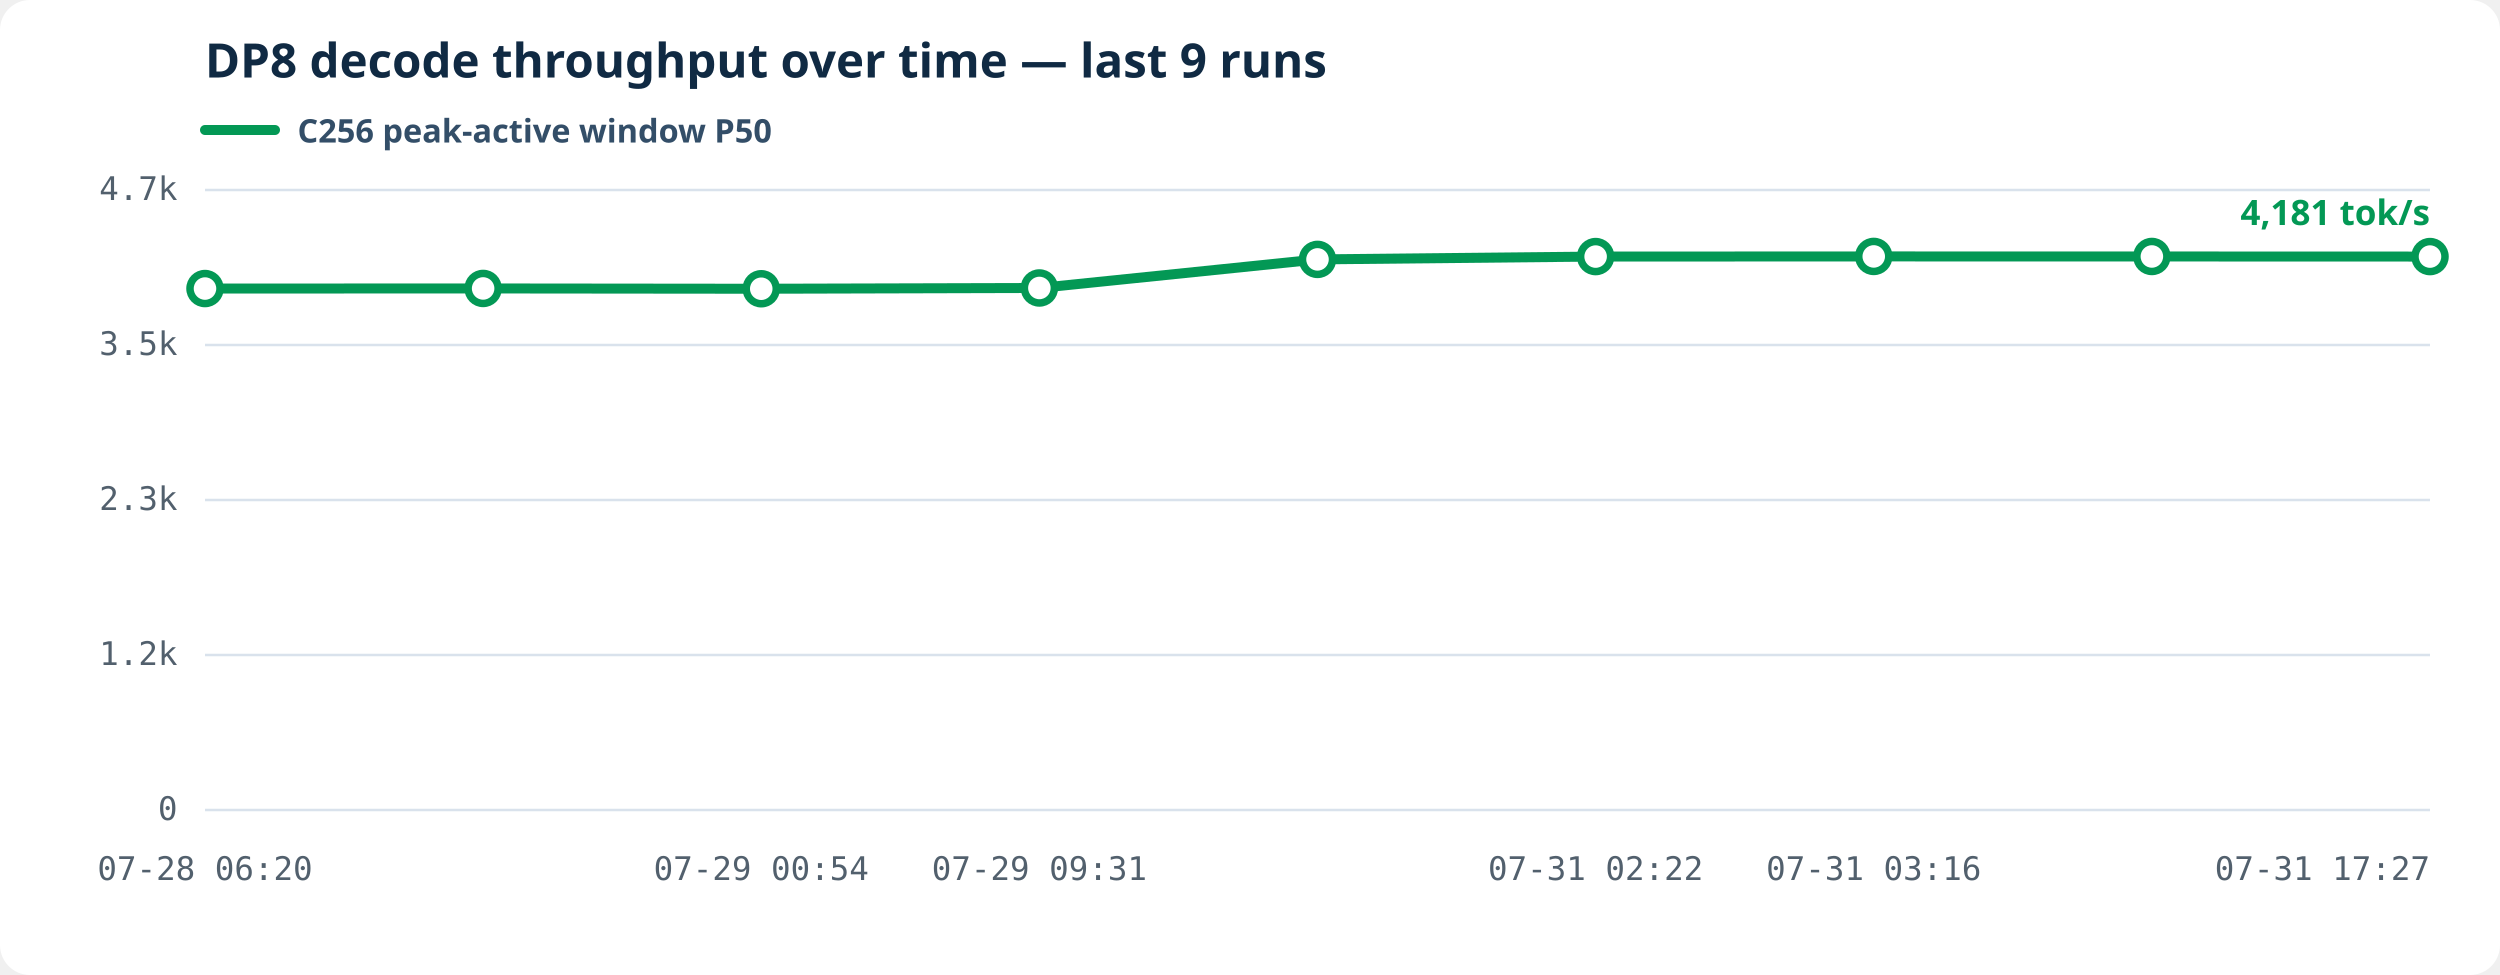
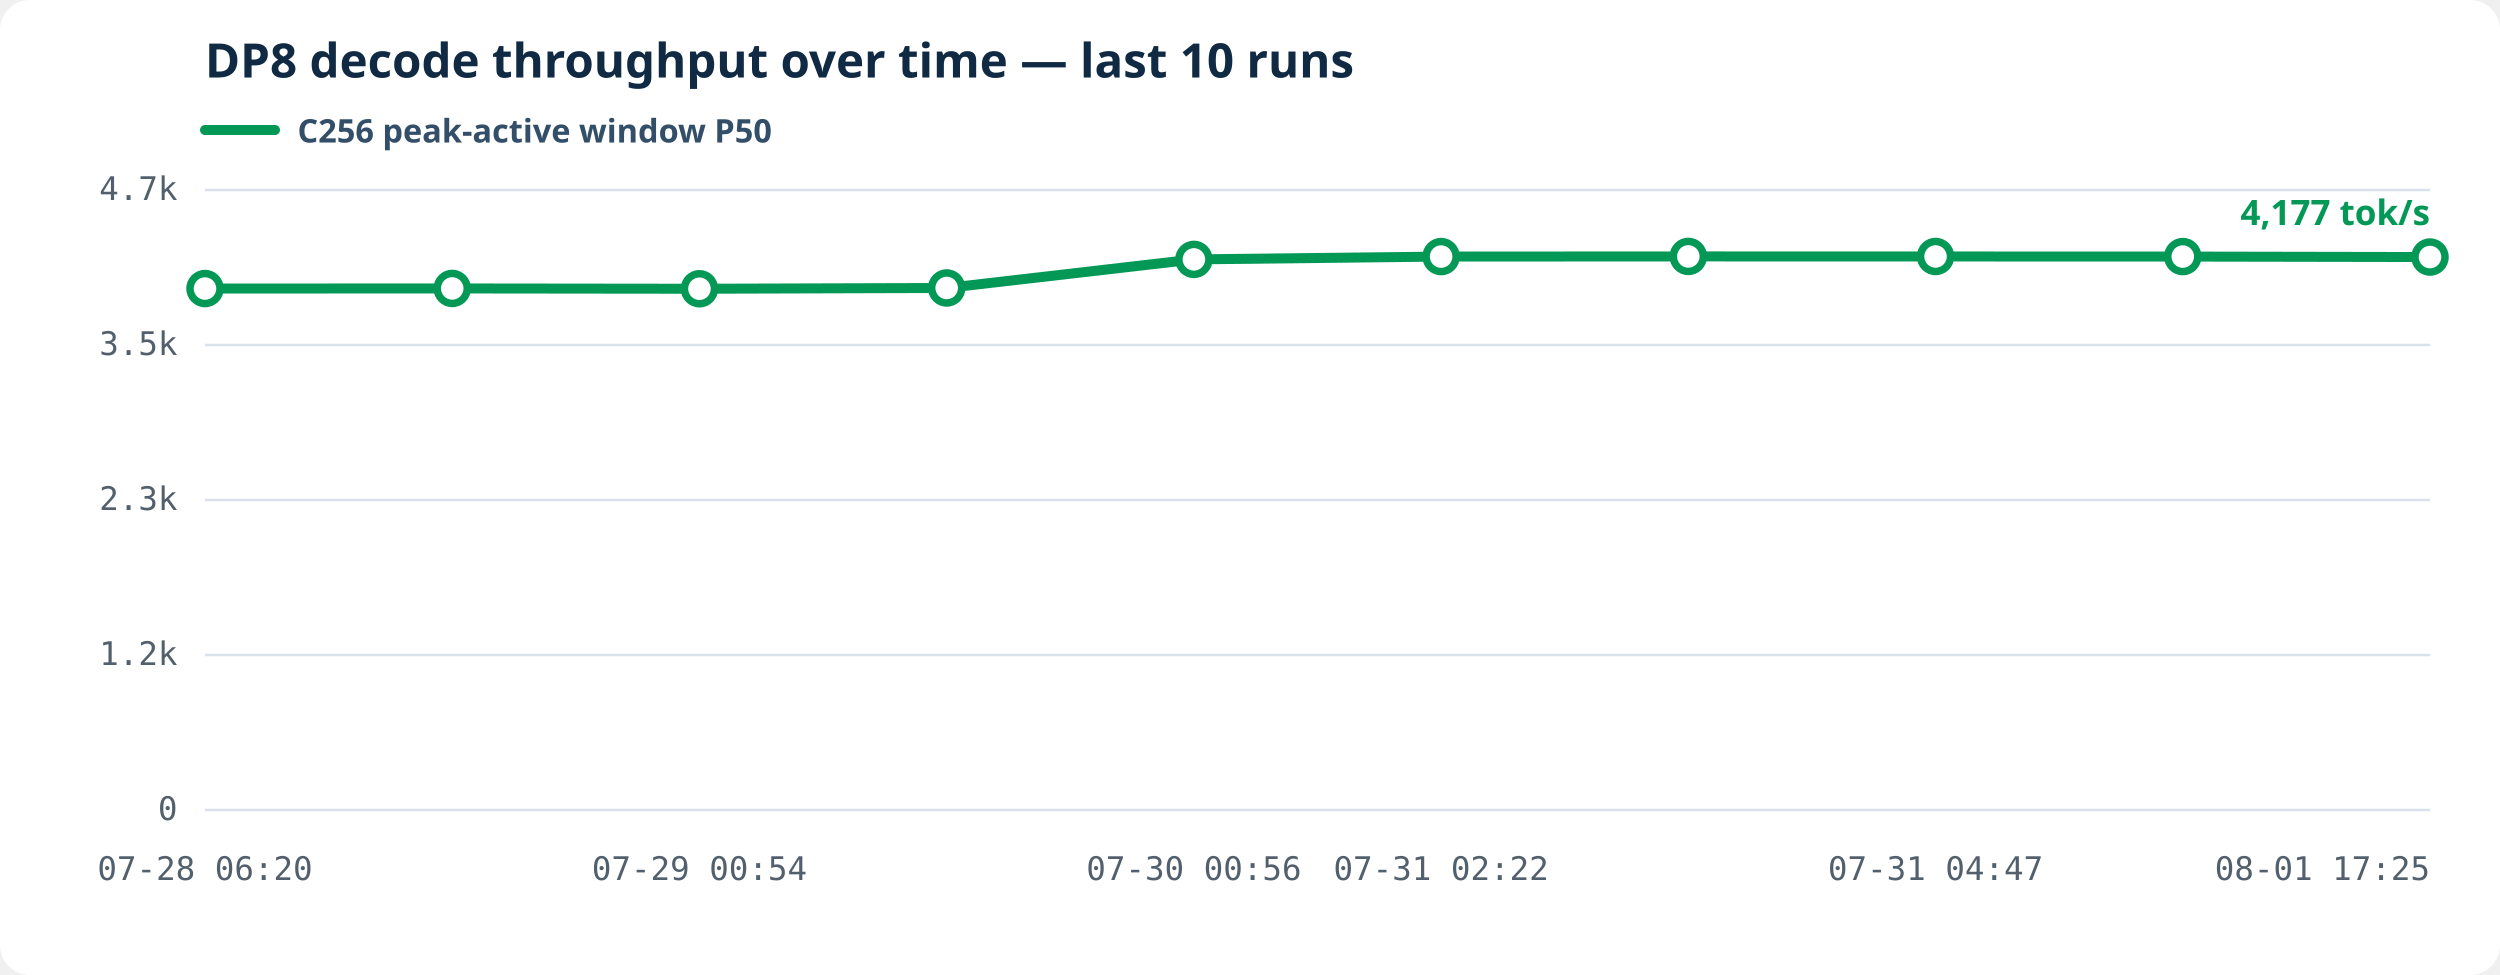
<svg xmlns="http://www.w3.org/2000/svg" viewBox="0 0 1000 390" role="img" aria-labelledby="decode-history-title decode-history-desc">
  <style>.bg{fill:#fff}.grid{stroke:#d9e2ec;stroke-width:1}.axis{fill:#52606d;font:13px ui-monospace,SFMono-Regular,Consolas,monospace}.heading{fill:#102a43;font:600 19px system-ui,sans-serif}.line{fill:none;stroke-width:4;stroke-linejoin:round;stroke-linecap:round}.dot{fill:#fff;stroke-width:3}.latest{stroke-width:3}.legend{fill:#334e68;font:600 13px system-ui,sans-serif}.value{font:600 14px system-ui,sans-serif}</style>
  <rect class="bg" width="1000" height="390" rx="12" />
-   <text class="heading" x="82" y="31">DP8 decode throughput over time — last 9 runs</text>
+   <text class="heading" x="82" y="31">DP8 decode throughput over time — last 10 runs</text>
  <line x1="82" y1="52" x2="110" y2="52" stroke="#039855" stroke-width="4" stroke-linecap="round" />
  <text class="legend" x="119" y="57">C256 peak-active window P50</text>
  <line class="grid" x1="82" y1="324.00" x2="972" y2="324.00" />
  <text class="axis" text-anchor="end" x="71" y="328.00">0</text>
  <line class="grid" x1="82" y1="262.00" x2="972" y2="262.00" />
  <text class="axis" text-anchor="end" x="71" y="266.00">1.2k</text>
  <line class="grid" x1="82" y1="200.00" x2="972" y2="200.00" />
  <text class="axis" text-anchor="end" x="71" y="204.00">2.3k</text>
  <line class="grid" x1="82" y1="138.00" x2="972" y2="138.00" />
  <text class="axis" text-anchor="end" x="71" y="142.00">3.5k</text>
  <line class="grid" x1="82" y1="76.00" x2="972" y2="76.00" />
  <text class="axis" text-anchor="end" x="71" y="80.00">4.7k</text>
  <text class="axis" text-anchor="middle" x="82.00" y="352">07-28 06:20</text>
-   <text class="axis" text-anchor="middle" x="304.50" y="352">07-29 00:54</text>
-   <text class="axis" text-anchor="middle" x="415.75" y="352">07-29 09:31</text>
-   <text class="axis" text-anchor="middle" x="638.25" y="352">07-31 02:22</text>
-   <text class="axis" text-anchor="middle" x="749.50" y="352">07-31 03:16</text>
-   <text class="axis" text-anchor="end" x="972.00" y="352">07-31 17:27</text>
-   <polyline class="line" stroke="#039855" points="82.00,115.42 193.25,115.38 304.50,115.50 415.75,115.19 527.00,103.76 638.25,102.63 749.50,102.57 860.75,102.59 972.00,102.63" />
+   <text class="axis" text-anchor="middle" x="279.78" y="352">07-29 00:54</text>
+   <text class="axis" text-anchor="middle" x="477.56" y="352">07-30 00:56</text>
+   <text class="axis" text-anchor="middle" x="576.44" y="352">07-31 02:22</text>
+   <text class="axis" text-anchor="middle" x="774.22" y="352">07-31 04:47</text>
+   <text class="axis" text-anchor="end" x="972.00" y="352">08-01 17:25</text>
+   <polyline class="line" stroke="#039855" points="82.00,115.42 180.89,115.38 279.78,115.50 378.67,115.19 477.56,103.76 576.44,102.63 675.33,102.57 774.22,102.59 873.11,102.63 972.00,102.82" />
  <circle class="dot" fill="#fff" stroke="#039855" cx="82.00" cy="115.42" r="6" />
-   <circle class="dot" fill="#fff" stroke="#039855" cx="193.25" cy="115.38" r="6" />
-   <circle class="dot" fill="#fff" stroke="#039855" cx="304.50" cy="115.50" r="6" />
-   <circle class="dot" fill="#fff" stroke="#039855" cx="415.75" cy="115.19" r="6" />
-   <circle class="dot" fill="#fff" stroke="#039855" cx="527.00" cy="103.76" r="6" />
-   <circle class="dot" fill="#fff" stroke="#039855" cx="638.25" cy="102.63" r="6" />
-   <circle class="dot" fill="#fff" stroke="#039855" cx="749.50" cy="102.57" r="6" />
-   <circle class="dot" fill="#fff" stroke="#039855" cx="860.75" cy="102.59" r="6" />
-   <circle class="dot latest" fill="#039855" stroke="#039855" cx="972.00" cy="102.63" r="6" />
-   <text class="value" fill="#039855" text-anchor="end" x="972.00" y="90.00">4,181 tok/s</text>
+   <circle class="dot" fill="#fff" stroke="#039855" cx="180.89" cy="115.38" r="6" />
+   <circle class="dot" fill="#fff" stroke="#039855" cx="279.78" cy="115.50" r="6" />
+   <circle class="dot" fill="#fff" stroke="#039855" cx="378.67" cy="115.19" r="6" />
+   <circle class="dot" fill="#fff" stroke="#039855" cx="477.56" cy="103.76" r="6" />
+   <circle class="dot" fill="#fff" stroke="#039855" cx="576.44" cy="102.63" r="6" />
+   <circle class="dot" fill="#fff" stroke="#039855" cx="675.33" cy="102.57" r="6" />
+   <circle class="dot" fill="#fff" stroke="#039855" cx="774.22" cy="102.59" r="6" />
+   <circle class="dot" fill="#fff" stroke="#039855" cx="873.11" cy="102.63" r="6" />
+   <circle class="dot latest" fill="#039855" stroke="#039855" cx="972.00" cy="102.82" r="6" />
+   <text class="value" fill="#039855" text-anchor="end" x="972.00" y="90.00">4,177 tok/s</text>
</svg>
